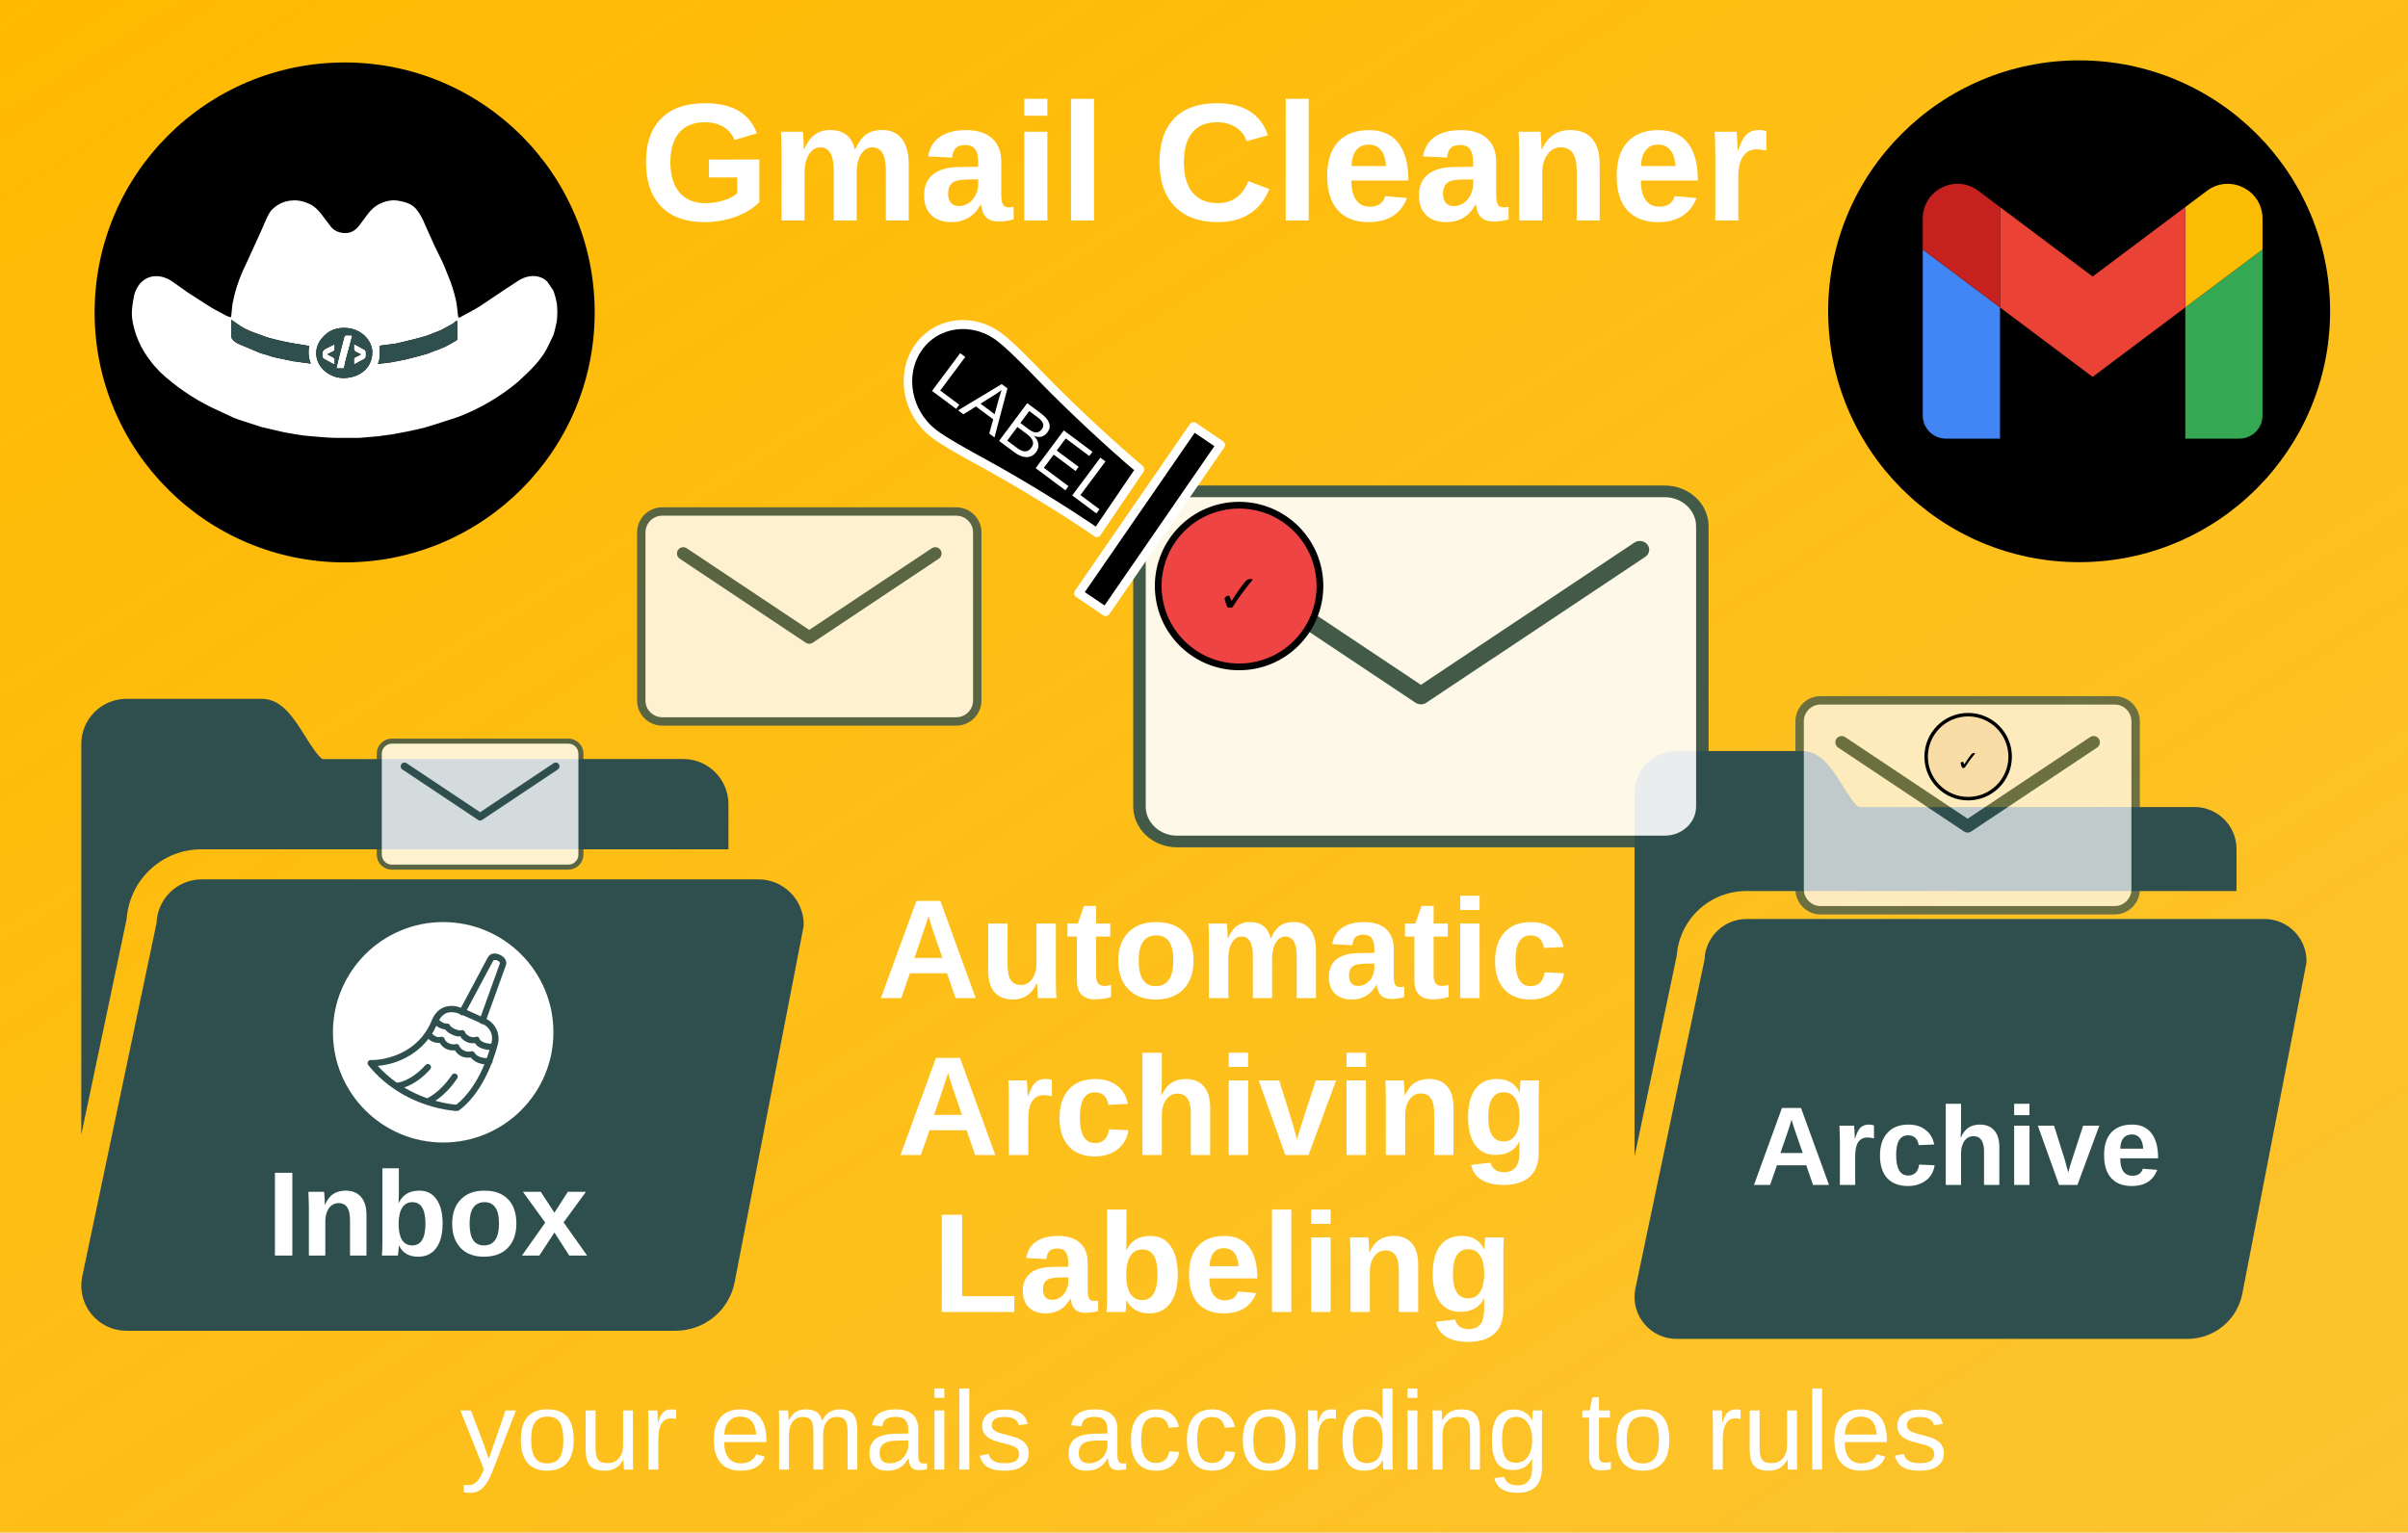
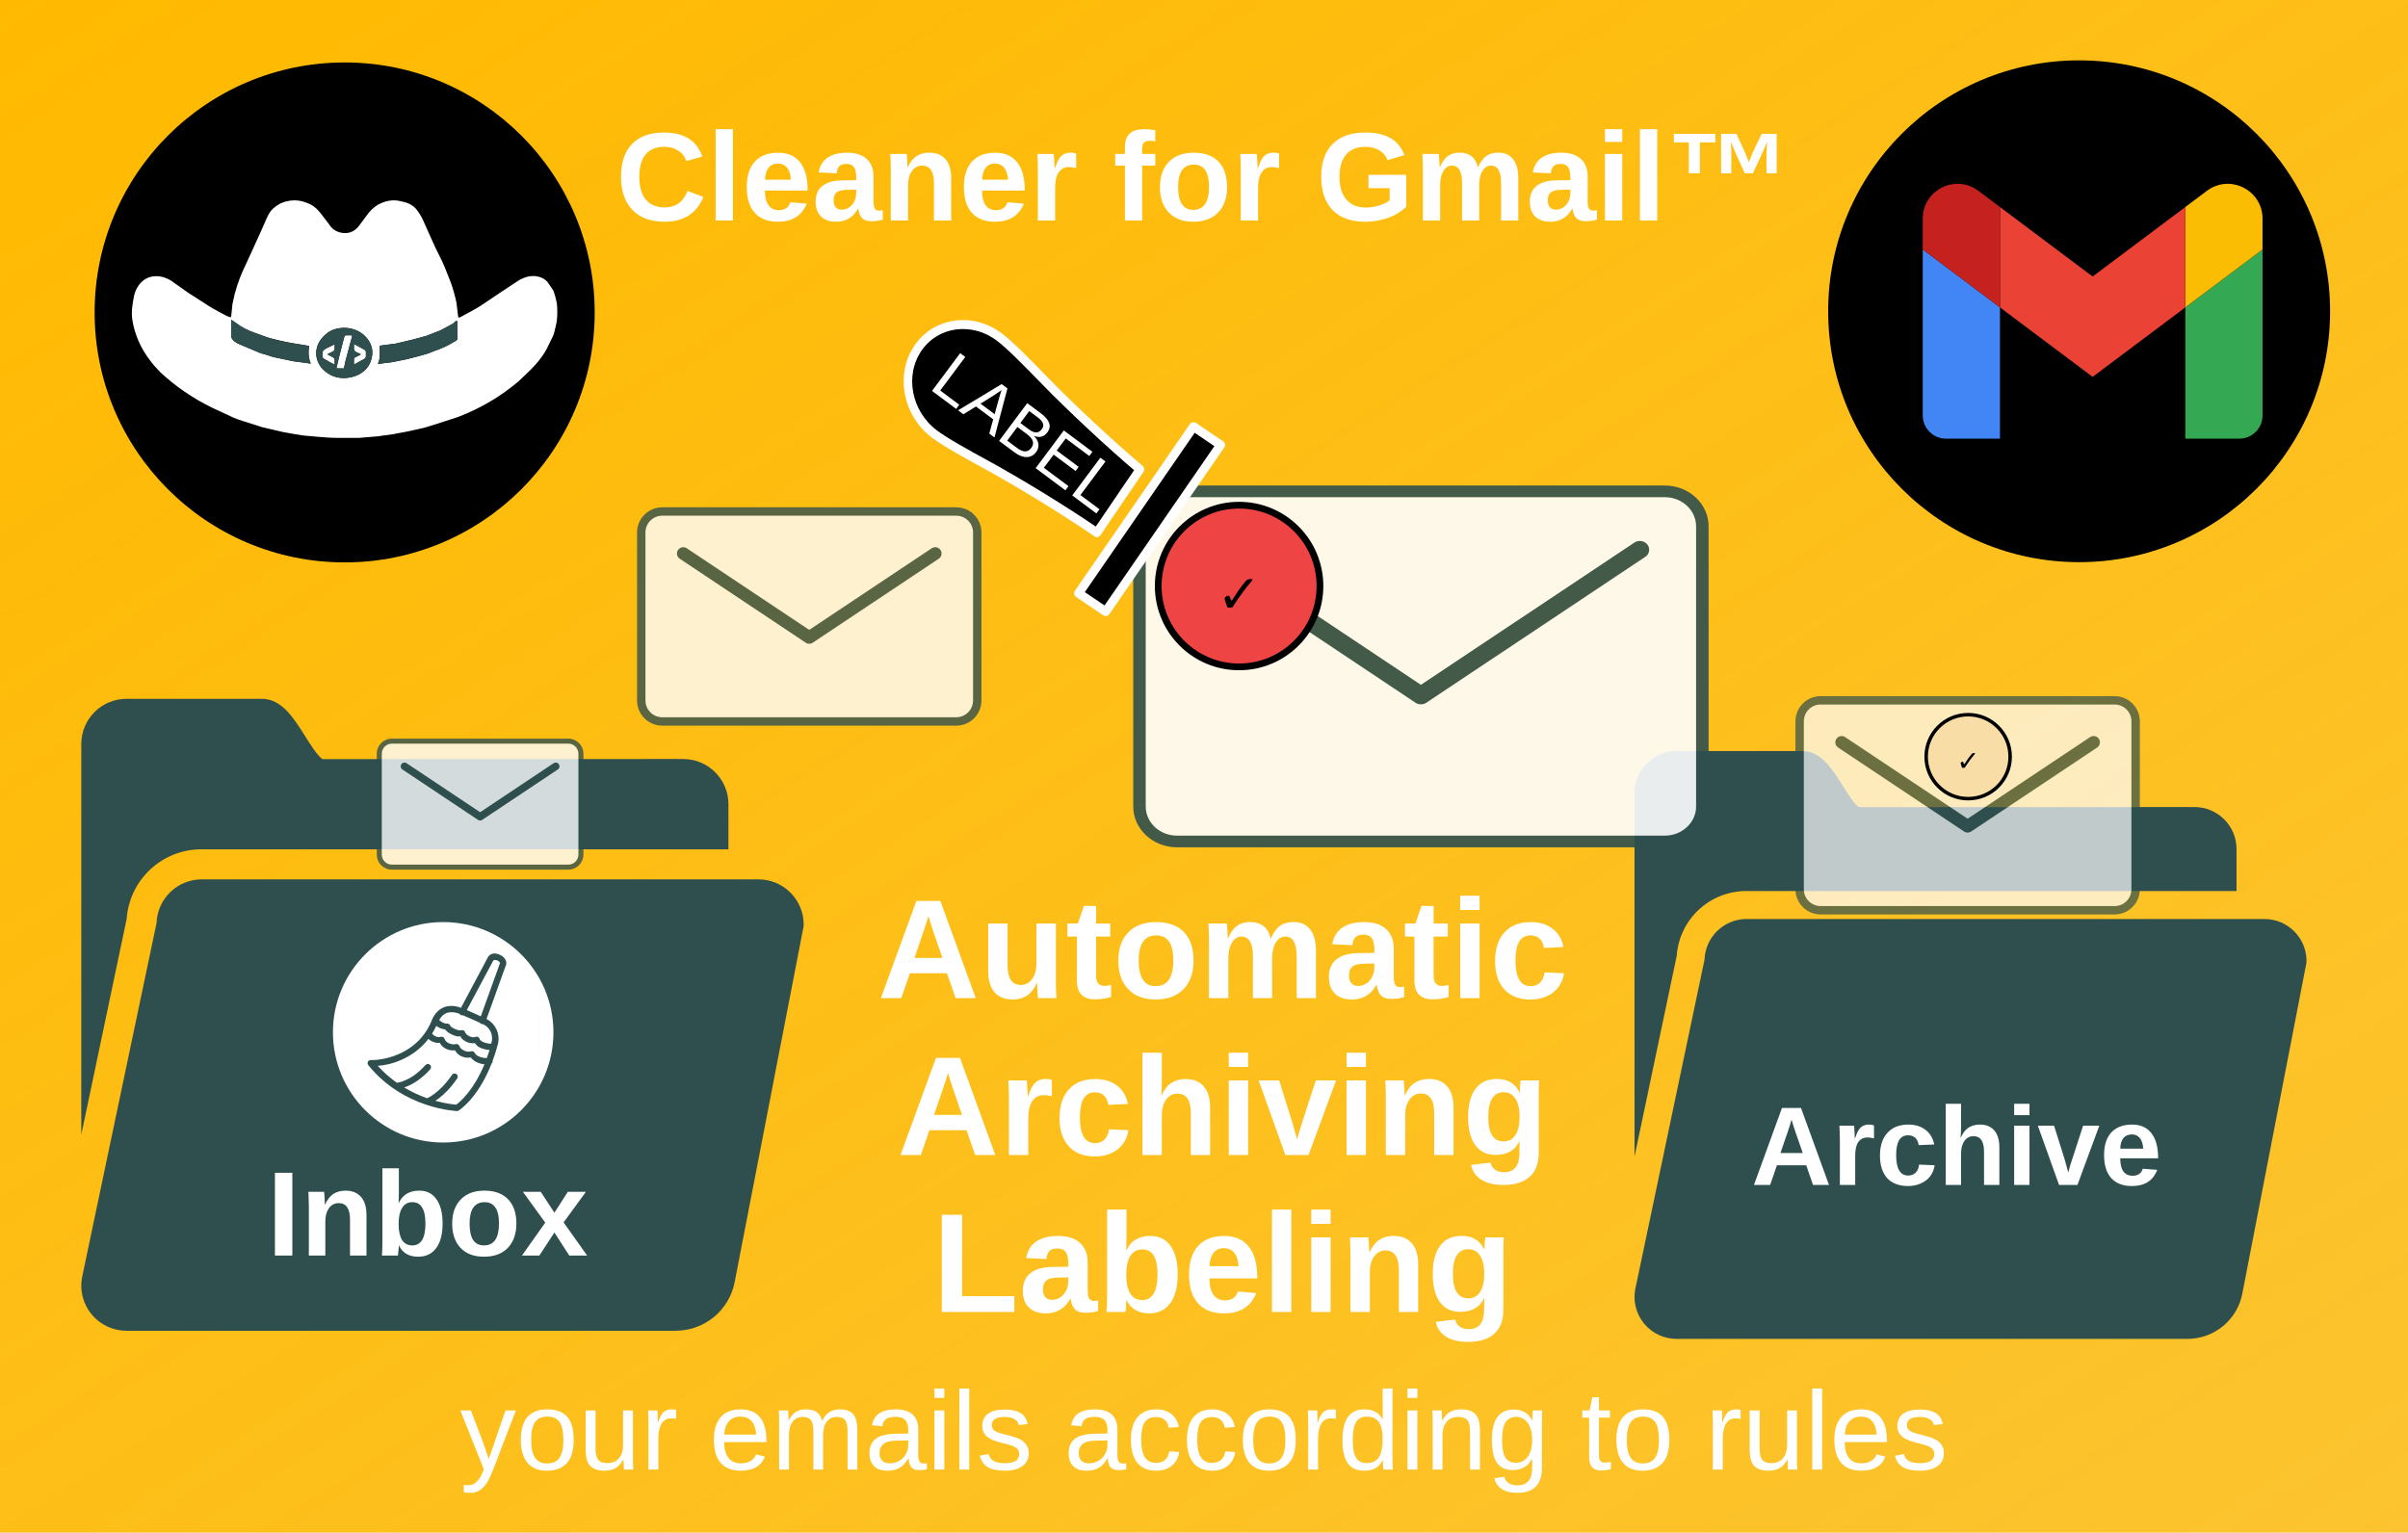
<svg xmlns="http://www.w3.org/2000/svg" width="688" height="438" viewBox="0 0 688 438" version="1.1" id="svg33">
  <defs id="defs3">
    <linearGradient id="backgroundGradient" x1="0%" y1="0%" x2="100%" y2="100%">
      <stop offset="0%" style="stop-color:#FFB900;stop-opacity:1" id="stop1" />
      <stop offset="50%" style="stop-color:#FFB900;stop-opacity:0.9" id="stop2" />
      <stop offset="100%" style="stop-color:#FFB900;stop-opacity:0.8" id="stop3" />
    </linearGradient>
  </defs>
  <rect width="688" height="438" fill="url(#backgroundGradient)" id="rect3" />
-   <text x="344" y="63.015" font-family="Arial, sans-serif" font-size="48px" font-weight="bold" fill="#ffffff" text-anchor="middle" id="text13">Gmail Cleaner</text>
+   <text x="344" y="63.015" font-family="Arial, sans-serif" font-size="36px" font-weight="bold" fill="#ffffff" text-anchor="middle" id="text13">Cleaner for Gmail™</text>
  <g id="g37" transform="translate(-0.3753213,22.51928)">
    <g transform="matrix(4.3,0,0,4.3,15,160)" id="g15">
      <g id="inbox-folder">
        <g fill="#2f4f4f" id="g14">
          <path d="M 5,4 C 3.346,4 2,5.346 2,7 V 32.971 L 5.014,18.633 C 5.204,16.02 7.357,14 10,14 H 45 V 11 C 45,9.346 43.654,8 42,8 l -23.955,0.006 c -0.279,-0.101 -0.854,-1.02 -1.164,-1.514 C 16.112,5.267 15.317,4 14,4 Z m 5,12 C 8.381,16 7.058,17.289 7.002,18.895 L 2.047,42.473 c -0.157,0.876 0.081,1.771 0.652,2.453 C 3.27,45.608 4.111,46 5.002,46 H 41.488 c 1.942,0 3.599,-1.387 3.938,-3.297 L 49.984,19.176 50,19 c 0,-1.654 -1.346,-3 -3,-3 z" id="path13" />
        </g>
        <text x="25" y="41" font-family="Arial, sans-serif" font-size="8px" font-weight="bold" fill="#ffffff" text-anchor="middle" id="text14">Inbox</text>
      </g>
    </g>
    <g fill="#2f4f4f" transform="matrix(0.9,0,0,0.9,100,250)" id="g1">
      <circle cx="30" cy="25" r="35" fill="#ffffff" id="circle15" />
      <path d="M 46.438,-0.031 C 46.268,-0.038 46.098,-0.022 45.938,0 45.264,0.092 44.687,0.422 44.281,1.031 L 44.25,1.094 44.219,1.125 35.656,17.219 c -0.967,-0.357 -1.921,-0.571 -2.812,-0.594 -0.96,-0.025 -1.867,0.125 -2.688,0.469 -1.58,0.661 -2.778,1.955 -3.562,3.594 A 1,1 0 0 0 26.5,20.844 c -0.004,0.009 0.004,0.023 0,0.031 a 1,1 0 0 0 -0.031,0.062 1,1 0 0 0 -0.031,0.125 c -0.542,1.354 -1.168,2.574 -1.875,3.656 -0.008,0.012 -0.023,0.019 -0.031,0.031 a 1,1 0 0 0 -0.219,0.281 c -0.005,0.007 0.005,0.024 0,0.031 a 1,1 0 0 0 -0.094,0.156 c -2.389,3.418 -5.495,5.476 -8.438,6.75 -4.007,1.734 -7.844,1.917 -8.688,1.844 a 1,1 0 0 0 -0.875,1.625 C 17.613,49.5 34.375,50 34.375,50 a 1,1 0 0 0 0.562,-0.156 c 0,0 2.071,-1.313 4.562,-4.438 1.872,-2.348 4.005,-5.744 5.844,-10.438 a 1.003,1.003 0 0 0 0.031,-0.031 1.003,1.003 0 0 0 0.312,-0.844 1.003,1.003 0 0 0 0,-0.031 c 0.485,-1.308 0.953,-2.683 1.375,-4.188 a 1.005,1.005 0 0 0 0.031,-0.188 1.005,1.005 0 0 0 0,-0.031 C 48.426,26.218 46.943,22.434 43.75,20.781 L 49.938,3.625 V 3.594 L 49.969,3.562 C 50.172,2.85 49.937,2.168 49.562,1.625 49.209,1.112 48.688,0.71 48.062,0.438 V 0.406 C 48.043,0.397 48.019,0.416 48,0.406 47.988,0.401 47.98,0.38 47.969,0.375 47.479,0.145 46.946,-0.01 46.438,-0.031 Z m -0.125,2.094 c 0.226,-0.035 0.523,-0.036 0.844,0.125 l 0.031,0.031 h 0.031 c 0.324,0.13 0.593,0.349 0.719,0.531 0.126,0.182 0.09,0.294 0.094,0.281 L 41.938,19.938 C 41.203,19.606 40.693,19.371 39.656,18.906 38.882,18.559 38.149,18.222 37.5,17.938 L 45.938,2.156 c -0.006,0.009 0.149,-0.059 0.375,-0.094 z m -13.5,16.562 c 0.697,0.019 1.456,0.162 2.312,0.5 a 1,1 0 0 0 0.062,0.031 1,1 0 0 0 1.062,0.438 c 0.112,0.048 0.101,0.043 0.219,0.094 0.674,0.292 1.527,0.651 2.375,1.031 1.241,0.557 2.027,0.894 2.75,1.219 a 1,1 0 0 0 0.062,0.062 1,1 0 0 0 0.938,0.406 1,1 0 0 0 0.031,0 c 2.391,1.095 3.445,3.699 2.625,6.219 -0.394,-0.013 -0.696,0.007 -1.438,-0.156 -0.556,-0.122 -1.095,-0.318 -1.5,-0.562 -0.405,-0.245 -0.642,-0.487 -0.75,-0.812 A 1,1 0 0 0 40.156,26.5 c -0.338,0.169 -1.185,0.105 -1.938,-0.281 -0.376,-0.193 -0.711,-0.461 -0.938,-0.688 C 37.054,25.304 36.994,25.09 37,25.125 a 1,1 0 0 0 -1.344,-0.75 c -0.026,0.01 -0.359,0.044 -0.75,-0.031 -0.391,-0.075 -0.845,-0.236 -1.281,-0.438 -0.436,-0.202 -0.841,-0.449 -1.094,-0.656 -0.252,-0.208 -0.277,-0.422 -0.25,-0.156 a 1,1 0 0 0 -1.062,-0.875 c -1.005,0.096 -1.943,-0.644 -2.5,-1.125 0.587,-0.99 1.312,-1.777 2.219,-2.156 0.554,-0.232 1.178,-0.332 1.875,-0.312 z m -5,4.344 c 0.694,0.501 1.662,1.02 2.812,1.125 0.182,0.27 0.385,0.49 0.625,0.688 0.435,0.358 0.967,0.677 1.531,0.938 0.564,0.261 1.153,0.479 1.75,0.594 0.309,0.06 0.625,-0.057 0.938,-0.062 0.147,0.228 0.214,0.527 0.406,0.719 0.404,0.404 0.889,0.749 1.438,1.031 0.814,0.418 1.791,0.562 2.75,0.438 0.329,0.492 0.722,0.906 1.188,1.188 0.682,0.412 1.431,0.66 2.125,0.812 0.488,0.107 0.935,0.151 1.344,0.188 -0.277,0.899 -0.577,1.744 -0.875,2.562 -0.361,-0.011 -0.8,-0.033 -1.281,-0.125 C 41.469,32.853 40.434,32.366 40,31.531 A 1,1 0 0 0 38.781,31.062 c -0.496,0.175 -1.394,0.101 -2.156,-0.25 -0.762,-0.351 -1.338,-0.963 -1.469,-1.406 a 1,1 0 0 0 -1.344,-0.625 C 33.572,28.884 32.623,28.854 31.844,28.5 31.064,28.146 30.558,27.547 30.5,27.219 A 1,1 0 0 0 29.25,26.438 c -0.947,0.255 -1.682,-0.082 -2.281,-0.531 -0.205,-0.154 -0.359,-0.322 -0.5,-0.469 0.483,-0.768 0.935,-1.587 1.344,-2.469 z m -2.5,4.125 c 0.148,0.135 0.289,0.271 0.469,0.406 0.738,0.554 1.876,0.951 3.156,0.875 0.465,0.871 1.218,1.54 2.094,1.938 0.865,0.393 1.783,0.52 2.688,0.406 0.498,0.817 1.195,1.507 2.062,1.906 0.926,0.426 1.965,0.534 2.969,0.375 0.935,1.166 2.262,1.806 3.438,2.031 0.313,0.06 0.622,0.098 0.906,0.125 -1.663,4.019 -3.529,6.959 -5.156,9 -2.085,2.615 -3.495,3.6 -3.812,3.812 -0.355,-0.015 -2.962,-0.2 -6.625,-1.219 0.301,-0.197 0.623,-0.398 0.969,-0.656 1.669,-1.249 3.852,-3.289 5.969,-6.438 A 1,1 0 0 0 33.5,38.094 1,1 0 0 0 32.781,38.531 C 30.798,41.483 28.756,43.374 27.25,44.5 c -1.43,1.07 -2.259,1.404 -2.344,1.438 -2.249,-0.792 -4.742,-1.88 -7.281,-3.406 0.365,-0.121 0.756,-0.28 1.188,-0.469 1.898,-0.829 4.436,-2.374 7.031,-5.281 a 1,1 0 0 0 -0.906,-1.688 1,1 0 0 0 -0.594,0.344 c -2.404,2.693 -4.661,4.06 -6.312,4.781 C 16.38,40.94 15.438,41 15.438,41 a 1.002,1.002 0 0 0 -0.125,0.031 c -2.073,-1.461 -4.145,-3.239 -6.094,-5.375 1.904,-0.149 4.354,-0.536 7.375,-1.844 2.985,-1.292 6.168,-3.403 8.719,-6.719 z" id="path1" />
    </g>
  </g>
  <g transform="matrix(4,0,0,4,459.0077,198.6452)" id="g17">
    <g id="archive-folder">
      <g fill="#2f4f4f" id="g16">
        <path d="M 5,4 C 3.346,4 2,5.346 2,7 V 32.971 L 5.014,18.633 C 5.204,16.02 7.357,14 10,14 H 45 V 11 C 45,9.346 43.654,8 42,8 l -23.955,0.006 c -0.279,-0.101 -0.854,-1.02 -1.164,-1.514 C 16.112,5.267 15.317,4 14,4 Z m 5,12 C 8.381,16 7.058,17.289 7.002,18.895 L 2.047,42.473 c -0.157,0.876 0.081,1.771 0.652,2.453 C 3.27,45.608 4.111,46 5.002,46 H 41.488 c 1.942,0 3.599,-1.387 3.938,-3.297 L 49.984,19.176 50,19 c 0,-1.654 -1.346,-3 -3,-3 z" id="path15" />
      </g>
      <text x="25" y="35" font-family="Arial, sans-serif" font-size="8px" font-weight="bold" fill="#ffffff" text-anchor="middle" id="text16">Archive</text>
    </g>
  </g>
  <g id="g40" transform="matrix(1.121256,0,0,1.121256,-36.34875,-28.7038)">
    <text x="344" y="280" font-family="Arial, sans-serif" font-size="36px" font-weight="bold" fill="#ffffff" text-anchor="middle" id="text17">Automatic</text>
    <text x="344" y="320" font-family="Arial, sans-serif" font-size="36px" font-weight="bold" fill="#ffffff" text-anchor="middle" id="text18">Archiving</text>
    <text x="344" y="360" font-family="Arial, sans-serif" font-size="36px" font-weight="bold" fill="#ffffff" text-anchor="middle" id="text19">Labeling</text>
  </g>
  <text x="344" y="420" font-family="Arial, sans-serif" font-size="32" fill="#ffffff" text-anchor="middle" id="text20">
    your emails according to rules
  </text>
  <g transform="matrix(0.7202525,0,0,0.7202525,108.3595,211.8092)" id="g21">
    <g opacity="0.8" id="g20">
      <rect x="0" y="0" width="80" height="50" rx="5" fill="#fefeff" stroke="#2f4f4f" stroke-width="2" id="rect20" />
      <path d="M 10,10 40,30 70,10" fill="none" stroke="#2f4f4f" stroke-width="3" stroke-linecap="round" stroke-linejoin="round" id="path20" />
    </g>
  </g>
  <g transform="matrix(1.2,0,0,1.2,183.2169,146.1831)" id="g21-8">
    <g opacity="0.8" id="g20-8">
      <rect x="0" y="0" width="80" height="50" rx="5" fill="#fefeff" stroke="#2f4f4f" stroke-width="2" id="rect20-2" />
      <path d="M 10,10 40,30 70,10" fill="none" stroke="#2f4f4f" stroke-width="3" stroke-linecap="round" stroke-linejoin="round" id="path20-4" />
    </g>
  </g>
  <g id="g36" transform="translate(64.17995,25.14653)">
    <g transform="matrix(1.2,0,0,1.2,450,175)" id="g25">
      <g opacity="0.7" id="g24">
        <rect x="0" y="0" width="80" height="50" rx="5" fill="#fefeff" stroke="#2f4f4f" stroke-width="2" id="rect23" />
        <path d="M 10,10 40,30 70,10" fill="none" stroke="#2f4f4f" stroke-width="3" stroke-linecap="round" stroke-linejoin="round" id="path23" />
      </g>
    </g>
    <g transform="translate(498.1491,191.1003)" id="g29">
      <circle cx="0" cy="0" r="12" fill="#f8dea6" stroke="#000000" stroke-width="1" id="circle28" />
      <text x="0" y="4" font-family="Arial, sans-serif" font-size="8px" font-weight="bold" fill="#000000" text-anchor="middle" id="text28">✓</text>
    </g>
  </g>
  <g transform="matrix(1.103143,0,0,1.103143,491.9955,6.219975)" id="g33">
    <circle cx="92.5" cy="75" r="65" fill="#000000" id="circle29" />
    <path fill="#4285f4" d="M 58,108 H 72 V 74 L 52,59 v 43 c 0,3.32 2.69,6 6,6" id="path29" />
    <path fill="#34a853" d="m 120,108 h 14 c 3.32,0 6,-2.69 6,-6 V 59 l -20,15" id="path30" />
    <path fill="#fbbc04" d="m 120,48 v 26 l 20,-15 v -8 c 0,-7.42 -8.47,-11.65 -14.4,-7.2" id="path31" />
    <path fill="#ea4335" d="M 72,74 V 48 L 96,66 120,48 V 74 L 96,92" id="path32" />
    <path fill="#c5221f" d="m 52,51 v 8 L 72,74 V 48 L 66.4,43.8 C 60.46,39.35 52,43.58 52,51" id="path33" />
  </g>
  <g id="g39" transform="translate(26.00844,-5.307845)">
    <g id="g35" transform="translate(18.76607,9.383033)">
      <g transform="matrix(1.78689,0,0,1.667609,280.7918,136.3522)" id="g23">
        <g opacity="0.9" id="g22">
          <rect x="0" y="0" width="90" height="60" rx="6" fill="#fefeff" stroke="#2f4f4f" stroke-width="2" id="rect21" />
          <path d="M 10,10 45,35 80,10" fill="none" stroke="#2f4f4f" stroke-width="3" stroke-linecap="round" stroke-linejoin="round" id="path21" />
        </g>
      </g>
      <g transform="matrix(1.925321,0,0,1.925321,309.2519,163.4062)" id="g28">
        <circle cx="0" cy="0" r="12" fill="#ef4444" stroke="#000000" stroke-width="1" id="circle27" />
        <text x="0" y="4" font-family="Arial, sans-serif" font-size="8px" font-weight="bold" fill="#000000" text-anchor="middle" id="text27">✓</text>
      </g>
    </g>
    <g id="g38">
      <g transform="matrix(0.0517812,-0.07617645,0.07232749,0.05512454,157.8058,160.6769)" id="g26" style="stroke:#ffffff;stroke-width:27.347;stroke-dasharray:none;stroke-opacity:1">
        <path stroke-width="400" stroke-linecap="round" stroke-linejoin="round" stroke="#000000" fill="#000000" d="m 9999.609,16313.086 7.579,-0.08 c 496.718,-2.227 946.21,-217.891 1272.031,-565.625 327.5,-349.492 530.078,-832.266 530.078,-1365.586 0,-435.781 -104.883,-1143.789 -230.313,-1991.289 -151.601,-1023.125 -333.867,-2754.18 -391.289,-3997.969 H 8811.562 c -57.422,1243.789 -239.805,2974.844 -391.328,3997.969 -125.469,847.5 -230.312,1555.508 -230.312,1991.289 0,533.32 202.578,1016.094 530.039,1365.586 327.5,349.531 779.922,565.703 1279.649,565.703 z" transform="matrix(0.1,0,0,-0.1,0,2000)" id="path25" style="stroke:#ffffff;stroke-width:273.467;stroke-dasharray:none;stroke-opacity:1" />
      </g>
      <path stroke-width="4.007" stroke-linecap="round" stroke-linejoin="round" stroke="#000000" fill="#000000" d="m 322.735,132.472 -7.737,-5.232 -32.832,47.623 7.737,5.232 z" id="path26" style="stroke:#ffffff;stroke-width:2.54;stroke-dasharray:none;stroke-opacity:1" />
      <text x="291.389" y="-49.842" font-family="Arial, sans-serif" font-size="19.542px" fill="#ffffff" text-anchor="middle" id="text20-9" transform="rotate(36.7142)" style="stroke:#ffffff;stroke-width:0;stroke-dasharray:none;stroke-opacity:1">LABEL</text>
    </g>
  </g>
  <g id="g3" transform="matrix(1.654667,0,0,1.654667,-25.65413,-9.794748)">
    <circle cx="75.017" cy="59.882" r="43.174" fill="#000000" id="circle3-5" style="stroke-width:0.288" />
    <g transform="matrix(0.06660402,0,0,0.05968489,36.78988,39.89283)" id="g7">
      <path fill="#ffffff" d="m 664,693 -53,5 h -53 c -21,0 -41,-2 -62,-4 l -29,-3 -23,-4 -30,-6 -23,-6 -31,-8 -25,-9 c -16,-6 -33,-11 -48,-18 L 231,611 A 555,555 0 0 1 96,508 C 87,497 78,487 71,476 A 274,274 0 0 1 23,353 c -2,-18 0,-36 3,-54 2,-18 7,-33 17,-47 11,-14 25,-22 42,-22 15,0 27,5 39,13 l 43,34 53,38 c 15,11 32,20 48,30 l 5,2 c 6,3 6,3 7,-3 l 3,-33 6,-30 a 494,494 0 0 1 30,-88 l 25,-61 13,-32 13,-33 c 5,-13 11,-27 22,-36 a 75,75 0 0 1 84,-13 c 20,7 32,24 44,42 l 19,28 c 11,15 33,21 50,15 10,-4 17,-11 23,-20 l 24,-36 c 9,-12 19,-22 32,-28 16,-8 33,-11 51,-6 15,3 29,9 39,21 7,9 13,20 18,31 l 18,45 15,37 c 8,19 17,37 24,56 l 16,45 a 480,480 0 0 1 15,60 l 4,38 c 1,4 2,5 5,3 18,-11 36,-21 53,-33 l 56,-42 45,-33 c 13,-8 27,-13 43,-11 12,2 22,7 30,17 l 14,23 c 3,6 4,13 6,19 l 4,19 a 274,274 0 0 1 0,52 c -3,14 -5,28 -9,41 l -17,39 c -8,17 -19,33 -31,48 -13,16 -28,31 -42,46 A 529,529 0 0 1 869,637 l -55,20 -32,11 -23,6 -25,6 -19,4 -19,4 -28,4 -4,1 m -146,-193 3,3 c 20,20 44,26 71,19 19,-5 34,-16 44,-33 8,-15 11,-31 9,-48 -3,-18 -12,-33 -26,-45 a 74,74 0 0 0 -77,-10 c -10,5 -18,12 -25,21 a 71,71 0 0 0 1,93 m 189,-75 -7,1 -27,4 c -9,1 -9,1 -8,10 v 2 c 0,14 1,28 -5,42 l 36,-5 36,-8 25,-7 26,-8 c 8,-2 15,-6 22,-9 19,-7 37,-16 54,-28 3,-2 7,-3 7,-8 v -48 l -1,-4 -4,2 c -3,3 -5,6 -9,8 l -30,18 -37,16 -33,10 -26,7 -19,5 m -335,33 17,6 51,12 46,7 c -6,-17 -7,-34 -4,-51 l -10,-2 -33,-6 a 678,678 0 0 1 -66,-17 l -32,-13 c -18,-7 -34,-16 -48,-28 l -13,-10 v 45 c 0,3 0,7 2,10 3,6 9,10 15,14 l 51,24 c 7,4 15,6 24,9 z" id="path1-9" />
      <path fill="#ffffff" d="m 573,405 c 1,-3 3,-4 6,-4 h 11 c 3,0 4,0 3,4 l -17,71 -4,21 h -17 c -3,0 -3,-1 -2,-3 l 8,-37 z" id="path2" />
      <path fill="#ffffff" d="m 537,480 -17,-11 c -2,-1 -3,-3 -3,-6 v -7 c -2,-8 2,-13 9,-17 l 22,-12 v 17 l -3,3 -16,9 15,9 4,4 v 17 z" id="path3-4" />
      <path fill="#ffffff" d="m 614,458 2,-2 -15,-8 -3,-6 v -16 l 29,18 2,4 v 13 c 0,4 -1,7 -5,9 l -23,14 -3,1 v -16 c 0,-2 2,-3 3,-4 z" id="path4-8" />
      <path fill="#2f4f4f" d="m 518,500 a 72,72 0 0 1 -1,-93 c 7,-9 15,-16 25,-21 25,-11 56,-8 77,10 14,12 23,27 26,45 2,17 -1,33 -9,48 a 69,69 0 0 1 -44,33 71,71 0 0 1 -74,-22 m 55,-94 -12,51 -8,37 c -1,2 -1,3 2,3 h 17 l 4,-21 17,-71 c 1,-4 0,-4 -3,-4 h -11 c -3,0 -5,1 -6,5 m -35,74 10,6 v -17 l -4,-4 -15,-9 16,-9 3,-3 v -17 l -22,12 c -7,4 -11,9 -9,17 v 7 c 0,3 1,5 3,6 l 18,11 m 75,-22 -12,7 c -1,1 -3,2 -3,4 v 16 l 3,-1 23,-14 c 4,-2 5,-5 5,-9 v -13 l -2,-4 -29,-18 v 16 l 3,6 15,8 z" id="path5-8" />
      <path fill="#2f4f4f" d="m 707,425 19,-5 26,-7 33,-10 37,-16 30,-18 c 4,-2 6,-5 9,-8 l 4,-2 1,4 v 48 c 0,5 -4,6 -7,8 -17,12 -35,21 -54,28 -7,3 -14,7 -22,9 l -26,8 -25,7 -36,8 -36,5 c 6,-14 5,-28 5,-42 v -2 c -1,-9 -1,-9 8,-10 l 27,-4 z" id="path6-2" />
      <path fill="#2f4f4f" d="m 371,457 c -8,-2 -16,-4 -23,-8 l -51,-24 c -6,-4 -12,-8 -15,-14 -2,-3 -2,-7 -2,-10 v -45 l 13,10 c 14,12 30,21 48,28 l 32,13 a 395,395 0 0 0 66,17 l 33,6 10,2 c -3,17 -2,34 4,51 l -46,-7 -51,-12 z" id="path7-4" />
    </g>
  </g>
</svg>
